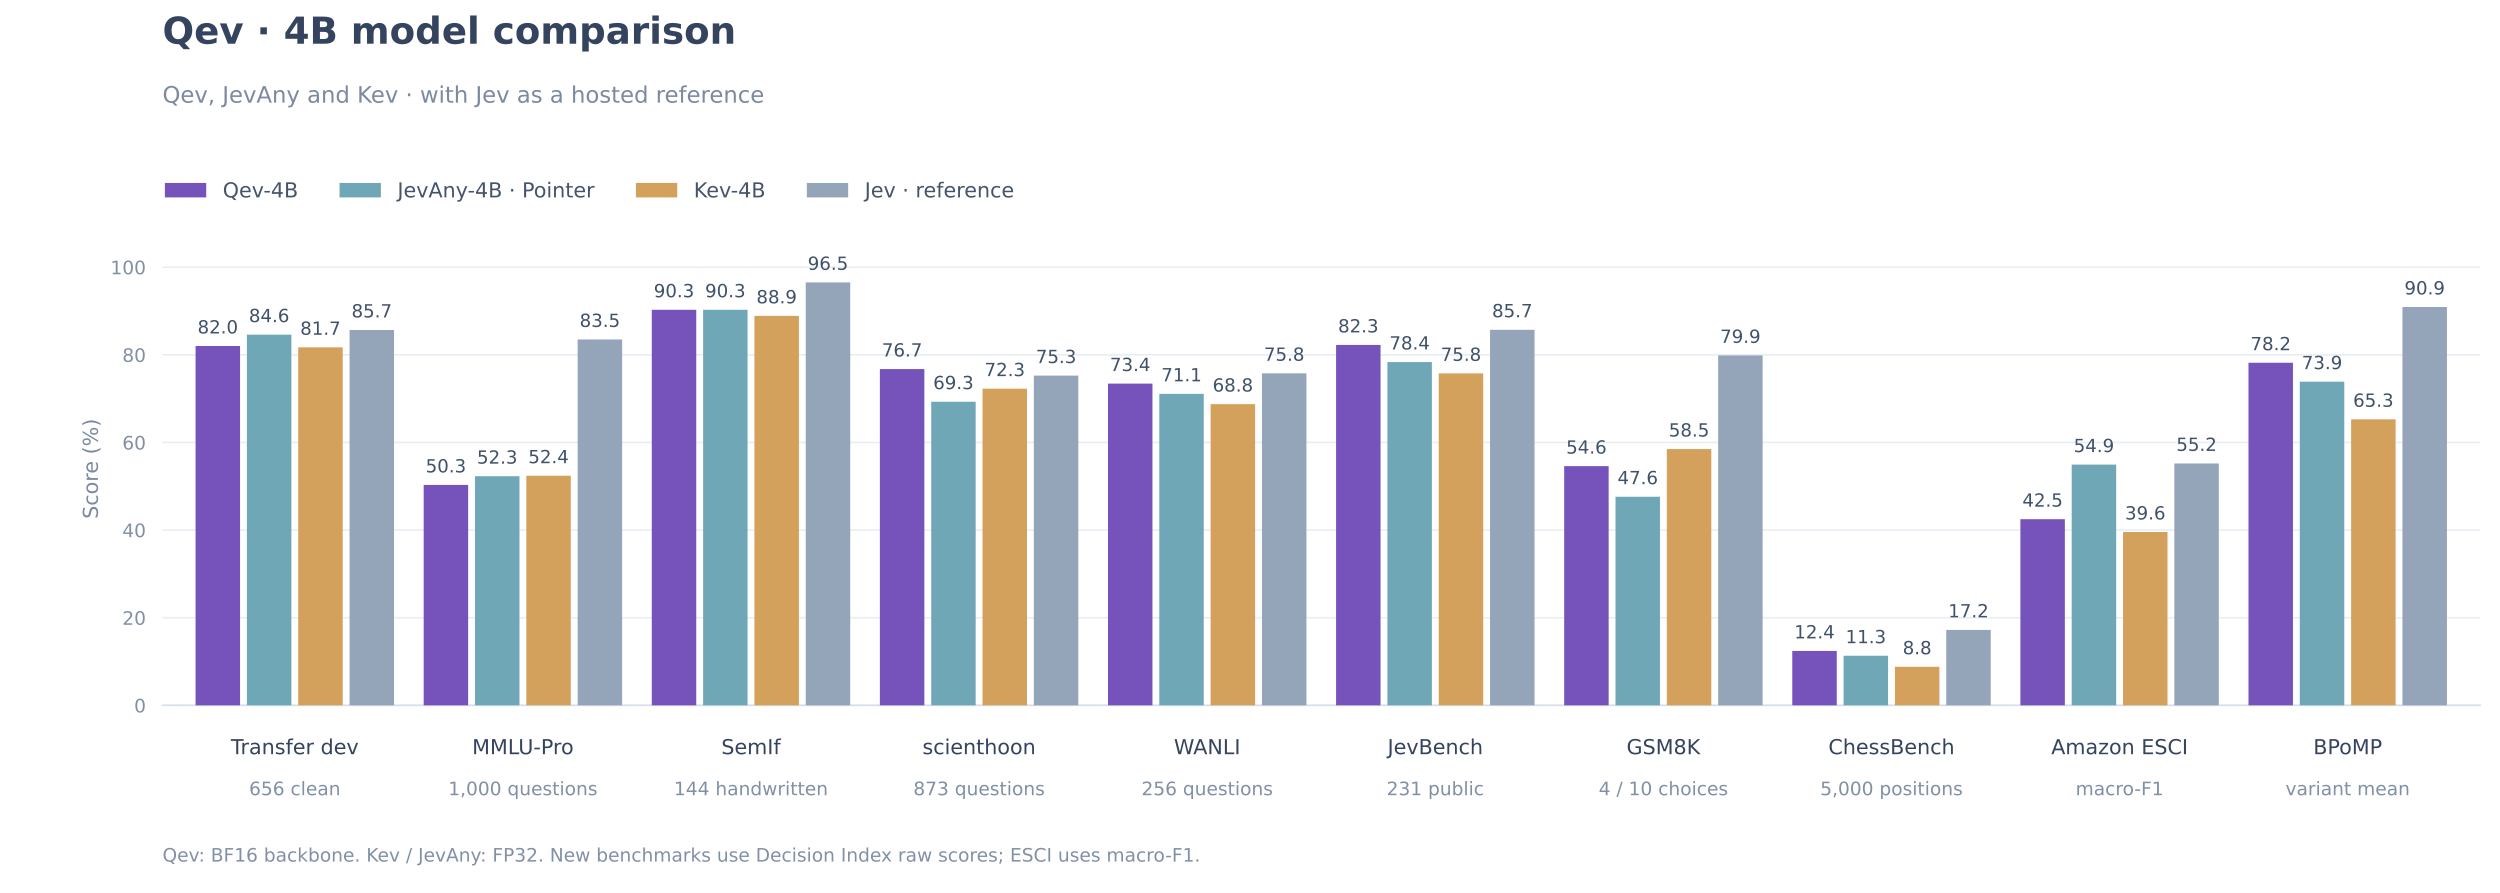
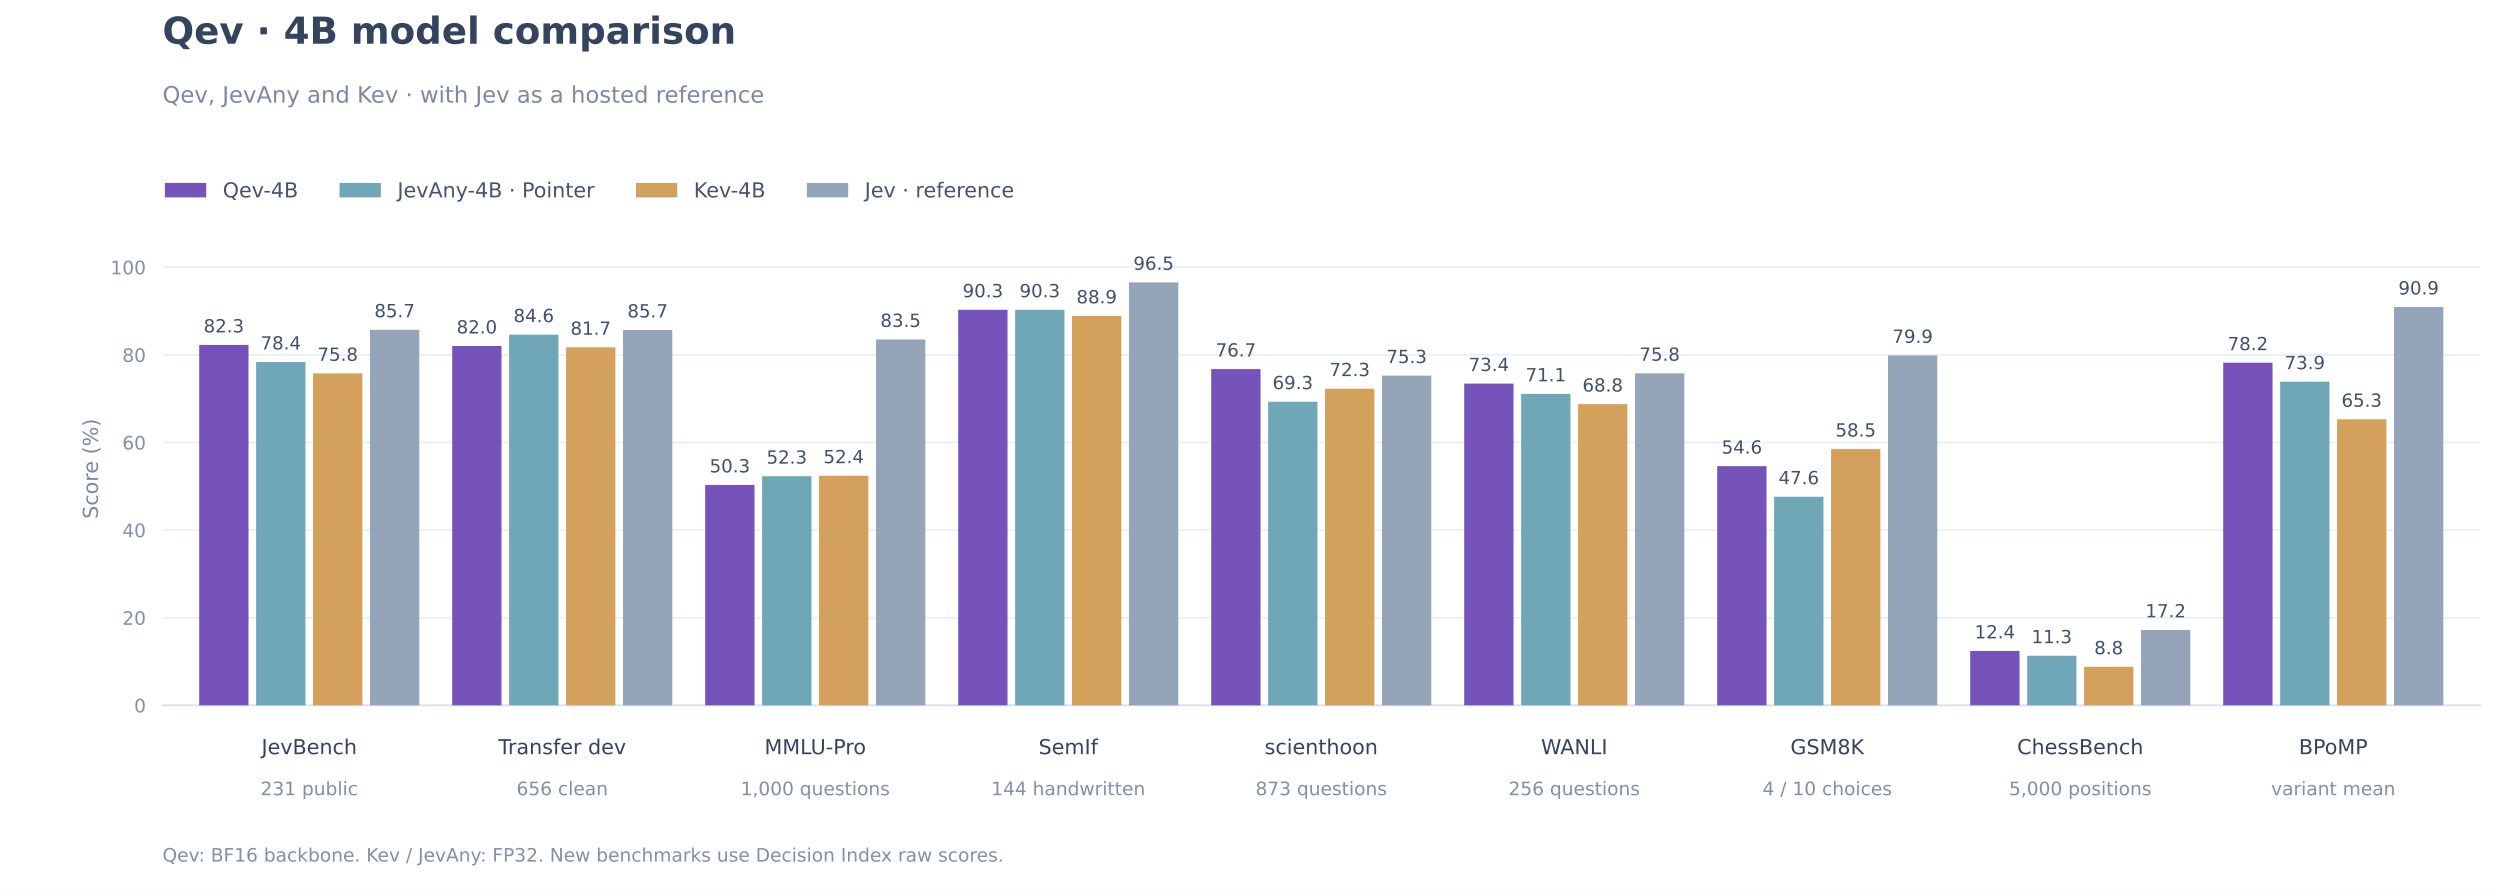
<svg xmlns="http://www.w3.org/2000/svg" width="1209.6pt" height="432pt" viewBox="0 0 1209.6 432" version="1.1">
  <defs>
    <style type="text/css">*{stroke-linejoin: round; stroke-linecap: butt}</style>
  </defs>
  <g id="figure_1">
    <g id="patch_1">
      <path d="M 0 432 L 1209.6 432 L 1209.6 0 L 0 0 z " style="fill: #ffffff" />
    </g>
    <g id="axes_1">
      <g id="patch_2">
        <path d="M 78.624 341.28 L 1199.923 341.28 L 1199.923 112.32 L 78.624 112.32 z " style="fill: #ffffff" />
      </g>
      <g id="matplotlib.axis_1" />
      <g id="matplotlib.axis_2">
        <g id="ytick_1">
          <g id="line2d_1">
-             <path d="M 78.624 341.28 L 1199.923 341.28 " clip-path="url(#p3b8a947b08)" style="fill: none; stroke: #e9edf4; stroke-width: 0.8; stroke-linecap: square" />
+             <path d="M 78.624 341.28 L 1199.923 341.28 " clip-path="url(#p5169a58421)" style="fill: none; stroke: #e9edf4; stroke-width: 0.8; stroke-linecap: square" />
          </g>
          <g id="line2d_2" />
          <g id="text_1">
            <text style="fill: #8190a6; font: 9px 'DejaVu Sans'; text-anchor: end" x="70.624" y="344.699" transform="rotate(-0 70.624 344.6993)">0</text>
          </g>
        </g>
        <g id="ytick_2">
          <g id="line2d_3">
-             <path d="M 78.624 298.88 L 1199.923 298.88 " clip-path="url(#p3b8a947b08)" style="fill: none; stroke: #e9edf4; stroke-width: 0.8; stroke-linecap: square" />
+             <path d="M 78.624 298.88 L 1199.923 298.88 " clip-path="url(#p5169a58421)" style="fill: none; stroke: #e9edf4; stroke-width: 0.8; stroke-linecap: square" />
          </g>
          <g id="line2d_4" />
          <g id="text_2">
            <text style="fill: #8190a6; font: 9px 'DejaVu Sans'; text-anchor: end" x="70.624" y="302.299" transform="rotate(-0 70.624 302.2993)">20</text>
          </g>
        </g>
        <g id="ytick_3">
          <g id="line2d_5">
-             <path d="M 78.624 256.48 L 1199.923 256.48 " clip-path="url(#p3b8a947b08)" style="fill: none; stroke: #e9edf4; stroke-width: 0.8; stroke-linecap: square" />
+             <path d="M 78.624 256.48 L 1199.923 256.48 " clip-path="url(#p5169a58421)" style="fill: none; stroke: #e9edf4; stroke-width: 0.8; stroke-linecap: square" />
          </g>
          <g id="line2d_6" />
          <g id="text_3">
            <text style="fill: #8190a6; font: 9px 'DejaVu Sans'; text-anchor: end" x="70.624" y="259.899" transform="rotate(-0 70.624 259.8993)">40</text>
          </g>
        </g>
        <g id="ytick_4">
          <g id="line2d_7">
-             <path d="M 78.624 214.08 L 1199.923 214.08 " clip-path="url(#p3b8a947b08)" style="fill: none; stroke: #e9edf4; stroke-width: 0.8; stroke-linecap: square" />
+             <path d="M 78.624 214.08 L 1199.923 214.08 " clip-path="url(#p5169a58421)" style="fill: none; stroke: #e9edf4; stroke-width: 0.8; stroke-linecap: square" />
          </g>
          <g id="line2d_8" />
          <g id="text_4">
            <text style="fill: #8190a6; font: 9px 'DejaVu Sans'; text-anchor: end" x="70.624" y="217.499" transform="rotate(-0 70.624 217.4993)">60</text>
          </g>
        </g>
        <g id="ytick_5">
          <g id="line2d_9">
-             <path d="M 78.624 171.68 L 1199.923 171.68 " clip-path="url(#p3b8a947b08)" style="fill: none; stroke: #e9edf4; stroke-width: 0.8; stroke-linecap: square" />
+             <path d="M 78.624 171.68 L 1199.923 171.68 " clip-path="url(#p5169a58421)" style="fill: none; stroke: #e9edf4; stroke-width: 0.8; stroke-linecap: square" />
          </g>
          <g id="line2d_10" />
          <g id="text_5">
            <text style="fill: #8190a6; font: 9px 'DejaVu Sans'; text-anchor: end" x="70.624" y="175.099" transform="rotate(-0 70.624 175.0993)">80</text>
          </g>
        </g>
        <g id="ytick_6">
          <g id="line2d_11">
-             <path d="M 78.624 129.28 L 1199.923 129.28 " clip-path="url(#p3b8a947b08)" style="fill: none; stroke: #e9edf4; stroke-width: 0.8; stroke-linecap: square" />
+             <path d="M 78.624 129.28 L 1199.923 129.28 " clip-path="url(#p5169a58421)" style="fill: none; stroke: #e9edf4; stroke-width: 0.8; stroke-linecap: square" />
          </g>
          <g id="line2d_12" />
          <g id="text_6">
            <text style="fill: #8190a6; font: 9px 'DejaVu Sans'; text-anchor: end" x="70.624" y="132.699" transform="rotate(-0 70.624 132.6993)">100</text>
          </g>
        </g>
        <g id="text_7">
          <text style="fill: #7c89a0; font: 10px 'DejaVu Sans'; text-anchor: middle" x="47.366" y="226.8" transform="rotate(-90 47.36556 226.8)">Score (%)</text>
        </g>
      </g>
      <g id="patch_3">
        <path d="M 78.624 341.28 L 1199.923 341.28 " style="fill: none; stroke: #d7dfea; stroke-width: 0.8; stroke-linejoin: miter; stroke-linecap: square" />
      </g>
      <g id="patch_4">
-         <path d="M 94.627 341.28 L 116.148 341.28 L 116.148 167.414 L 94.627 167.414 z " clip-path="url(#p3b8a947b08)" style="fill: #7652bb" />
+         <path d="M 96.374 341.28 L 120.244 341.28 L 120.244 166.908 L 96.374 166.908 z " clip-path="url(#p5169a58421)" style="fill: #7652bb" />
      </g>
      <g id="text_8">
-         <text style="fill: #40516a; font: 8.8px 'DejaVu Sans'; text-anchor: middle" x="105.387" y="161.344" transform="rotate(-0 105.3873 161.344)">82.0</text>
+         <text style="fill: #40516a; font: 8.8px 'DejaVu Sans'; text-anchor: middle" x="108.309" y="160.838" transform="rotate(-0 108.309 160.8376)">82.3</text>
      </g>
      <g id="patch_5">
-         <path d="M 119.459 341.28 L 140.98 341.28 L 140.98 161.92 L 119.459 161.92 z " clip-path="url(#p3b8a947b08)" style="fill: #70a7b7" />
+         <path d="M 123.917 341.28 L 147.787 341.28 L 147.787 175.167 L 123.917 175.167 z " clip-path="url(#p5169a58421)" style="fill: #70a7b7" />
      </g>
      <g id="text_9">
-         <text style="fill: #40516a; font: 8.8px 'DejaVu Sans'; text-anchor: middle" x="130.219" y="155.85" transform="rotate(-0 130.2192 155.8501)">84.6</text>
+         <text style="fill: #40516a; font: 8.8px 'DejaVu Sans'; text-anchor: middle" x="135.852" y="169.097" transform="rotate(-0 135.8519 169.0973)">78.4</text>
      </g>
      <g id="patch_6">
-         <path d="M 144.291 341.28 L 165.812 341.28 L 165.812 168.06 L 144.291 168.06 z " clip-path="url(#p3b8a947b08)" style="fill: #d3a15b" />
+         <path d="M 151.459 341.28 L 175.33 341.28 L 175.33 180.674 L 151.459 180.674 z " clip-path="url(#p5169a58421)" style="fill: #d3a15b" />
      </g>
      <g id="text_10">
-         <text style="fill: #40516a; font: 8.8px 'DejaVu Sans'; text-anchor: middle" x="155.051" y="161.99" transform="rotate(-0 155.0511 161.9904)">81.7</text>
+         <text style="fill: #40516a; font: 8.8px 'DejaVu Sans'; text-anchor: middle" x="163.395" y="174.604" transform="rotate(-0 163.3947 174.6038)">75.8</text>
      </g>
      <g id="patch_7">
-         <path d="M 169.123 341.28 L 190.644 341.28 L 190.644 159.658 L 169.123 159.658 z " clip-path="url(#p3b8a947b08)" style="fill: #94a5b9" />
+         <path d="M 179.002 341.28 L 202.873 341.28 L 202.873 159.566 L 179.002 159.566 z " clip-path="url(#p5169a58421)" style="fill: #94a5b9" />
      </g>
      <g id="text_11">
-         <text style="fill: #40516a; font: 8.8px 'DejaVu Sans'; text-anchor: middle" x="179.883" y="153.588" transform="rotate(-0 179.8831 153.5879)">85.7</text>
+         <text style="fill: #40516a; font: 8.8px 'DejaVu Sans'; text-anchor: middle" x="190.938" y="153.496" transform="rotate(-0 190.9375 153.4956)">85.7</text>
      </g>
      <g id="patch_8">
-         <path d="M 204.991 341.28 L 226.512 341.28 L 226.512 234.644 L 204.991 234.644 z " clip-path="url(#p3b8a947b08)" style="fill: #7652bb" />
+         <path d="M 218.786 341.28 L 242.657 341.28 L 242.657 167.414 L 218.786 167.414 z " clip-path="url(#p5169a58421)" style="fill: #7652bb" />
      </g>
      <g id="text_12">
-         <text style="fill: #40516a; font: 8.8px 'DejaVu Sans'; text-anchor: middle" x="215.751" y="228.574" transform="rotate(-0 215.7514 228.5739)">50.3</text>
+         <text style="fill: #40516a; font: 8.8px 'DejaVu Sans'; text-anchor: middle" x="230.722" y="161.344" transform="rotate(-0 230.7216 161.344)">82.0</text>
      </g>
      <g id="patch_9">
-         <path d="M 229.823 341.28 L 251.344 341.28 L 251.344 230.404 L 229.823 230.404 z " clip-path="url(#p3b8a947b08)" style="fill: #70a7b7" />
+         <path d="M 246.329 341.28 L 270.2 341.28 L 270.2 161.92 L 246.329 161.92 z " clip-path="url(#p5169a58421)" style="fill: #70a7b7" />
      </g>
      <g id="text_13">
-         <text style="fill: #40516a; font: 8.8px 'DejaVu Sans'; text-anchor: middle" x="240.583" y="224.334" transform="rotate(-0 240.5833 224.3339)">52.3</text>
+         <text style="fill: #40516a; font: 8.8px 'DejaVu Sans'; text-anchor: middle" x="258.264" y="155.85" transform="rotate(-0 258.2645 155.8501)">84.6</text>
      </g>
      <g id="patch_10">
-         <path d="M 254.655 341.28 L 276.176 341.28 L 276.176 230.192 L 254.655 230.192 z " clip-path="url(#p3b8a947b08)" style="fill: #d3a15b" />
+         <path d="M 273.872 341.28 L 297.743 341.28 L 297.743 168.06 L 273.872 168.06 z " clip-path="url(#p5169a58421)" style="fill: #d3a15b" />
      </g>
      <g id="text_14">
-         <text style="fill: #40516a; font: 8.8px 'DejaVu Sans'; text-anchor: middle" x="265.415" y="224.122" transform="rotate(-0 265.4152 224.1219)">52.4</text>
+         <text style="fill: #40516a; font: 8.8px 'DejaVu Sans'; text-anchor: middle" x="285.807" y="161.99" transform="rotate(-0 285.8073 161.9904)">81.7</text>
      </g>
      <g id="patch_11">
-         <path d="M 279.487 341.28 L 301.008 341.28 L 301.008 164.26 L 279.487 164.26 z " clip-path="url(#p3b8a947b08)" style="fill: #94a5b9" />
+         <path d="M 301.415 341.28 L 325.285 341.28 L 325.285 159.658 L 301.415 159.658 z " clip-path="url(#p5169a58421)" style="fill: #94a5b9" />
      </g>
      <g id="text_15">
-         <text style="fill: #40516a; font: 8.8px 'DejaVu Sans'; text-anchor: middle" x="290.247" y="158.19" transform="rotate(-0 290.2472 158.1899)">83.5</text>
+         <text style="fill: #40516a; font: 8.8px 'DejaVu Sans'; text-anchor: middle" x="313.35" y="153.588" transform="rotate(-0 313.3501 153.5879)">85.7</text>
      </g>
      <g id="patch_12">
-         <path d="M 315.355 341.28 L 336.876 341.28 L 336.876 149.891 L 315.355 149.891 z " clip-path="url(#p3b8a947b08)" style="fill: #7652bb" />
+         <path d="M 341.199 341.28 L 365.069 341.28 L 365.069 234.644 L 341.199 234.644 z " clip-path="url(#p5169a58421)" style="fill: #7652bb" />
      </g>
      <g id="text_16">
-         <text style="fill: #40516a; font: 8.8px 'DejaVu Sans'; text-anchor: middle" x="326.115" y="143.821" transform="rotate(-0 326.1155 143.821)">90.3</text>
+         <text style="fill: #40516a; font: 8.8px 'DejaVu Sans'; text-anchor: middle" x="353.134" y="228.574" transform="rotate(-0 353.1342 228.5739)">50.3</text>
      </g>
      <g id="patch_13">
-         <path d="M 340.187 341.28 L 361.708 341.28 L 361.708 149.891 L 340.187 149.891 z " clip-path="url(#p3b8a947b08)" style="fill: #70a7b7" />
+         <path d="M 368.742 341.28 L 392.612 341.28 L 392.612 230.404 L 368.742 230.404 z " clip-path="url(#p5169a58421)" style="fill: #70a7b7" />
      </g>
      <g id="text_17">
-         <text style="fill: #40516a; font: 8.8px 'DejaVu Sans'; text-anchor: middle" x="350.947" y="143.821" transform="rotate(-0 350.9474 143.821)">90.3</text>
+         <text style="fill: #40516a; font: 8.8px 'DejaVu Sans'; text-anchor: middle" x="380.677" y="224.334" transform="rotate(-0 380.677 224.3339)">52.3</text>
      </g>
      <g id="patch_14">
-         <path d="M 365.019 341.28 L 386.54 341.28 L 386.54 152.836 L 365.019 152.836 z " clip-path="url(#p3b8a947b08)" style="fill: #d3a15b" />
+         <path d="M 396.285 341.28 L 420.155 341.28 L 420.155 230.192 L 396.285 230.192 z " clip-path="url(#p5169a58421)" style="fill: #d3a15b" />
      </g>
      <g id="text_18">
-         <text style="fill: #40516a; font: 8.8px 'DejaVu Sans'; text-anchor: middle" x="375.779" y="146.765" transform="rotate(-0 375.7793 146.7654)">88.9</text>
+         <text style="fill: #40516a; font: 8.8px 'DejaVu Sans'; text-anchor: middle" x="408.22" y="224.122" transform="rotate(-0 408.2199 224.1219)">52.4</text>
      </g>
      <g id="patch_15">
-         <path d="M 389.851 341.28 L 411.372 341.28 L 411.372 136.641 L 389.851 136.641 z " clip-path="url(#p3b8a947b08)" style="fill: #94a5b9" />
+         <path d="M 423.827 341.28 L 447.698 341.28 L 447.698 164.26 L 423.827 164.26 z " clip-path="url(#p5169a58421)" style="fill: #94a5b9" />
      </g>
      <g id="text_19">
-         <text style="fill: #40516a; font: 8.8px 'DejaVu Sans'; text-anchor: middle" x="400.611" y="130.571" transform="rotate(-0 400.6112 130.571)">96.5</text>
+         <text style="fill: #40516a; font: 8.8px 'DejaVu Sans'; text-anchor: middle" x="435.763" y="158.19" transform="rotate(-0 435.7627 158.1899)">83.5</text>
      </g>
      <g id="patch_16">
-         <path d="M 425.719 341.28 L 447.24 341.28 L 447.24 178.577 L 425.719 178.577 z " clip-path="url(#p3b8a947b08)" style="fill: #7652bb" />
+         <path d="M 463.612 341.28 L 487.482 341.28 L 487.482 149.891 L 463.612 149.891 z " clip-path="url(#p5169a58421)" style="fill: #7652bb" />
      </g>
      <g id="text_20">
-         <text style="fill: #40516a; font: 8.8px 'DejaVu Sans'; text-anchor: middle" x="436.48" y="172.507" transform="rotate(-0 436.4796 172.5066)">76.7</text>
+         <text style="fill: #40516a; font: 8.8px 'DejaVu Sans'; text-anchor: middle" x="475.547" y="143.821" transform="rotate(-0 475.5468 143.821)">90.3</text>
      </g>
      <g id="patch_17">
-         <path d="M 450.551 341.28 L 472.072 341.28 L 472.072 194.361 L 450.551 194.361 z " clip-path="url(#p3b8a947b08)" style="fill: #70a7b7" />
+         <path d="M 491.154 341.28 L 515.025 341.28 L 515.025 149.891 L 491.154 149.891 z " clip-path="url(#p5169a58421)" style="fill: #70a7b7" />
      </g>
      <g id="text_21">
-         <text style="fill: #40516a; font: 8.8px 'DejaVu Sans'; text-anchor: middle" x="461.311" y="188.291" transform="rotate(-0 461.3115 188.2912)">69.3</text>
+         <text style="fill: #40516a; font: 8.8px 'DejaVu Sans'; text-anchor: middle" x="503.09" y="143.821" transform="rotate(-0 503.0896 143.821)">90.3</text>
      </g>
      <g id="patch_18">
-         <path d="M 475.383 341.28 L 496.904 341.28 L 496.904 188.047 L 475.383 188.047 z " clip-path="url(#p3b8a947b08)" style="fill: #d3a15b" />
+         <path d="M 518.697 341.28 L 542.568 341.28 L 542.568 152.836 L 518.697 152.836 z " clip-path="url(#p5169a58421)" style="fill: #d3a15b" />
      </g>
      <g id="text_22">
-         <text style="fill: #40516a; font: 8.8px 'DejaVu Sans'; text-anchor: middle" x="486.143" y="181.977" transform="rotate(-0 486.1434 181.9773)">72.3</text>
+         <text style="fill: #40516a; font: 8.8px 'DejaVu Sans'; text-anchor: middle" x="530.632" y="146.765" transform="rotate(-0 530.6324 146.7654)">88.9</text>
      </g>
      <g id="patch_19">
-         <path d="M 500.215 341.28 L 521.736 341.28 L 521.736 181.734 L 500.215 181.734 z " clip-path="url(#p3b8a947b08)" style="fill: #94a5b9" />
+         <path d="M 546.24 341.28 L 570.11 341.28 L 570.11 136.641 L 546.24 136.641 z " clip-path="url(#p5169a58421)" style="fill: #94a5b9" />
      </g>
      <g id="text_23">
-         <text style="fill: #40516a; font: 8.8px 'DejaVu Sans'; text-anchor: middle" x="510.975" y="175.663" transform="rotate(-0 510.9753 175.6635)">75.3</text>
+         <text style="fill: #40516a; font: 8.8px 'DejaVu Sans'; text-anchor: middle" x="558.175" y="130.571" transform="rotate(-0 558.1753 130.571)">96.5</text>
      </g>
      <g id="patch_20">
-         <path d="M 536.083 341.28 L 557.604 341.28 L 557.604 185.593 L 536.083 185.593 z " clip-path="url(#p3b8a947b08)" style="fill: #7652bb" />
+         <path d="M 586.024 341.28 L 609.895 341.28 L 609.895 178.577 L 586.024 178.577 z " clip-path="url(#p5169a58421)" style="fill: #7652bb" />
      </g>
      <g id="text_24">
-         <text style="fill: #40516a; font: 8.8px 'DejaVu Sans'; text-anchor: middle" x="546.844" y="179.522" transform="rotate(-0 546.8437 179.5224)">73.4</text>
+         <text style="fill: #40516a; font: 8.8px 'DejaVu Sans'; text-anchor: middle" x="597.959" y="172.507" transform="rotate(-0 597.9594 172.5066)">76.7</text>
      </g>
      <g id="patch_21">
-         <path d="M 560.915 341.28 L 582.436 341.28 L 582.436 190.561 L 560.915 190.561 z " clip-path="url(#p3b8a947b08)" style="fill: #70a7b7" />
+         <path d="M 613.567 341.28 L 637.437 341.28 L 637.437 194.361 L 613.567 194.361 z " clip-path="url(#p5169a58421)" style="fill: #70a7b7" />
      </g>
      <g id="text_25">
-         <text style="fill: #40516a; font: 8.8px 'DejaVu Sans'; text-anchor: middle" x="571.676" y="184.491" transform="rotate(-0 571.6756 184.4911)">71.1</text>
+         <text style="fill: #40516a; font: 8.8px 'DejaVu Sans'; text-anchor: middle" x="625.502" y="188.291" transform="rotate(-0 625.5022 188.2912)">69.3</text>
      </g>
      <g id="patch_22">
-         <path d="M 585.747 341.28 L 607.268 341.28 L 607.268 195.53 L 585.747 195.53 z " clip-path="url(#p3b8a947b08)" style="fill: #d3a15b" />
+         <path d="M 641.11 341.28 L 664.98 341.28 L 664.98 188.047 L 641.11 188.047 z " clip-path="url(#p5169a58421)" style="fill: #d3a15b" />
      </g>
      <g id="text_26">
-         <text style="fill: #40516a; font: 8.8px 'DejaVu Sans'; text-anchor: middle" x="596.508" y="189.46" transform="rotate(-0 596.5075 189.4599)">68.8</text>
+         <text style="fill: #40516a; font: 8.8px 'DejaVu Sans'; text-anchor: middle" x="653.045" y="181.977" transform="rotate(-0 653.045 181.9773)">72.3</text>
      </g>
      <g id="patch_23">
-         <path d="M 610.579 341.28 L 632.1 341.28 L 632.1 180.624 L 610.579 180.624 z " clip-path="url(#p3b8a947b08)" style="fill: #94a5b9" />
+         <path d="M 668.653 341.28 L 692.523 341.28 L 692.523 181.734 L 668.653 181.734 z " clip-path="url(#p5169a58421)" style="fill: #94a5b9" />
      </g>
      <g id="text_27">
-         <text style="fill: #40516a; font: 8.8px 'DejaVu Sans'; text-anchor: middle" x="621.339" y="174.554" transform="rotate(-0 621.3394 174.5536)">75.8</text>
+         <text style="fill: #40516a; font: 8.8px 'DejaVu Sans'; text-anchor: middle" x="680.588" y="175.663" transform="rotate(-0 680.5878 175.6635)">75.3</text>
      </g>
      <g id="patch_24">
-         <path d="M 646.447 341.28 L 667.968 341.28 L 667.968 166.908 L 646.447 166.908 z " clip-path="url(#p3b8a947b08)" style="fill: #7652bb" />
+         <path d="M 708.437 341.28 L 732.307 341.28 L 732.307 185.593 L 708.437 185.593 z " clip-path="url(#p5169a58421)" style="fill: #7652bb" />
      </g>
      <g id="text_28">
-         <text style="fill: #40516a; font: 8.8px 'DejaVu Sans'; text-anchor: middle" x="657.208" y="160.838" transform="rotate(-0 657.2078 160.8376)">82.3</text>
+         <text style="fill: #40516a; font: 8.8px 'DejaVu Sans'; text-anchor: middle" x="720.372" y="179.522" transform="rotate(-0 720.3719 179.5224)">73.4</text>
      </g>
      <g id="patch_25">
-         <path d="M 671.279 341.28 L 692.8 341.28 L 692.8 175.167 L 671.279 175.167 z " clip-path="url(#p3b8a947b08)" style="fill: #70a7b7" />
+         <path d="M 735.98 341.28 L 759.85 341.28 L 759.85 190.561 L 735.98 190.561 z " clip-path="url(#p5169a58421)" style="fill: #70a7b7" />
      </g>
      <g id="text_29">
-         <text style="fill: #40516a; font: 8.8px 'DejaVu Sans'; text-anchor: middle" x="682.04" y="169.097" transform="rotate(-0 682.0397 169.0973)">78.4</text>
+         <text style="fill: #40516a; font: 8.8px 'DejaVu Sans'; text-anchor: middle" x="747.915" y="184.491" transform="rotate(-0 747.9148 184.4911)">71.1</text>
      </g>
      <g id="patch_26">
-         <path d="M 696.111 341.28 L 717.632 341.28 L 717.632 180.674 L 696.111 180.674 z " clip-path="url(#p3b8a947b08)" style="fill: #d3a15b" />
+         <path d="M 763.522 341.28 L 787.393 341.28 L 787.393 195.53 L 763.522 195.53 z " clip-path="url(#p5169a58421)" style="fill: #d3a15b" />
      </g>
      <g id="text_30">
-         <text style="fill: #40516a; font: 8.8px 'DejaVu Sans'; text-anchor: middle" x="706.872" y="174.604" transform="rotate(-0 706.8716 174.6038)">75.8</text>
+         <text style="fill: #40516a; font: 8.8px 'DejaVu Sans'; text-anchor: middle" x="775.458" y="189.46" transform="rotate(-0 775.4576 189.4599)">68.8</text>
      </g>
      <g id="patch_27">
-         <path d="M 720.943 341.28 L 742.464 341.28 L 742.464 159.566 L 720.943 159.566 z " clip-path="url(#p3b8a947b08)" style="fill: #94a5b9" />
+         <path d="M 791.065 341.28 L 814.936 341.28 L 814.936 180.624 L 791.065 180.624 z " clip-path="url(#p5169a58421)" style="fill: #94a5b9" />
      </g>
      <g id="text_31">
-         <text style="fill: #40516a; font: 8.8px 'DejaVu Sans'; text-anchor: middle" x="731.704" y="153.496" transform="rotate(-0 731.7035 153.4956)">85.7</text>
+         <text style="fill: #40516a; font: 8.8px 'DejaVu Sans'; text-anchor: middle" x="803" y="174.554" transform="rotate(-0 803.0004 174.5536)">75.8</text>
      </g>
      <g id="patch_28">
-         <path d="M 756.811 341.28 L 778.332 341.28 L 778.332 225.549 L 756.811 225.549 z " clip-path="url(#p3b8a947b08)" style="fill: #7652bb" />
+         <path d="M 830.849 341.28 L 854.72 341.28 L 854.72 225.549 L 830.849 225.549 z " clip-path="url(#p5169a58421)" style="fill: #7652bb" />
      </g>
      <g id="text_32">
-         <text style="fill: #40516a; font: 8.8px 'DejaVu Sans'; text-anchor: middle" x="767.572" y="219.479" transform="rotate(-0 767.5719 219.4791)">54.6</text>
+         <text style="fill: #40516a; font: 8.8px 'DejaVu Sans'; text-anchor: middle" x="842.785" y="219.479" transform="rotate(-0 842.7845 219.4791)">54.6</text>
      </g>
      <g id="patch_29">
-         <path d="M 781.643 341.28 L 803.164 341.28 L 803.164 240.347 L 781.643 240.347 z " clip-path="url(#p3b8a947b08)" style="fill: #70a7b7" />
+         <path d="M 858.392 341.28 L 882.263 341.28 L 882.263 240.347 L 858.392 240.347 z " clip-path="url(#p5169a58421)" style="fill: #70a7b7" />
      </g>
      <g id="text_33">
-         <text style="fill: #40516a; font: 8.8px 'DejaVu Sans'; text-anchor: middle" x="792.404" y="234.277" transform="rotate(-0 792.4038 234.2767)">47.6</text>
+         <text style="fill: #40516a; font: 8.8px 'DejaVu Sans'; text-anchor: middle" x="870.327" y="234.277" transform="rotate(-0 870.3273 234.2767)">47.6</text>
      </g>
      <g id="patch_30">
-         <path d="M 806.475 341.28 L 827.996 341.28 L 827.996 217.281 L 806.475 217.281 z " clip-path="url(#p3b8a947b08)" style="fill: #d3a15b" />
+         <path d="M 885.935 341.28 L 909.805 341.28 L 909.805 217.281 L 885.935 217.281 z " clip-path="url(#p5169a58421)" style="fill: #d3a15b" />
      </g>
      <g id="text_34">
-         <text style="fill: #40516a; font: 8.8px 'DejaVu Sans'; text-anchor: middle" x="817.236" y="211.211" transform="rotate(-0 817.2357 211.2111)">58.5</text>
+         <text style="fill: #40516a; font: 8.8px 'DejaVu Sans'; text-anchor: middle" x="897.87" y="211.211" transform="rotate(-0 897.8702 211.2111)">58.5</text>
      </g>
      <g id="patch_31">
-         <path d="M 831.307 341.28 L 852.828 341.28 L 852.828 171.956 L 831.307 171.956 z " clip-path="url(#p3b8a947b08)" style="fill: #94a5b9" />
+         <path d="M 913.478 341.28 L 937.348 341.28 L 937.348 171.956 L 913.478 171.956 z " clip-path="url(#p5169a58421)" style="fill: #94a5b9" />
      </g>
      <g id="text_35">
-         <text style="fill: #40516a; font: 8.8px 'DejaVu Sans'; text-anchor: middle" x="842.068" y="165.885" transform="rotate(-0 842.0676 165.8855)">79.9</text>
+         <text style="fill: #40516a; font: 8.8px 'DejaVu Sans'; text-anchor: middle" x="925.413" y="165.885" transform="rotate(-0 925.413 165.8855)">79.9</text>
      </g>
      <g id="patch_32">
-         <path d="M 867.175 341.28 L 888.696 341.28 L 888.696 314.95 L 867.175 314.95 z " clip-path="url(#p3b8a947b08)" style="fill: #7652bb" />
+         <path d="M 953.262 341.28 L 977.132 341.28 L 977.132 314.95 L 953.262 314.95 z " clip-path="url(#p5169a58421)" style="fill: #7652bb" />
      </g>
      <g id="text_36">
-         <text style="fill: #40516a; font: 8.8px 'DejaVu Sans'; text-anchor: middle" x="877.936" y="308.879" transform="rotate(-0 877.936 308.8795)">12.4</text>
+         <text style="fill: #40516a; font: 8.8px 'DejaVu Sans'; text-anchor: middle" x="965.197" y="308.879" transform="rotate(-0 965.1971 308.8795)">12.4</text>
      </g>
      <g id="patch_33">
-         <path d="M 892.007 341.28 L 913.528 341.28 L 913.528 317.282 L 892.007 317.282 z " clip-path="url(#p3b8a947b08)" style="fill: #70a7b7" />
+         <path d="M 980.805 341.28 L 1004.675 341.28 L 1004.675 317.282 L 980.805 317.282 z " clip-path="url(#p5169a58421)" style="fill: #70a7b7" />
      </g>
      <g id="text_37">
-         <text style="fill: #40516a; font: 8.8px 'DejaVu Sans'; text-anchor: middle" x="902.768" y="311.211" transform="rotate(-0 902.7679 311.2115)">11.3</text>
+         <text style="fill: #40516a; font: 8.8px 'DejaVu Sans'; text-anchor: middle" x="992.74" y="311.211" transform="rotate(-0 992.7399 311.2115)">11.3</text>
      </g>
      <g id="patch_34">
-         <path d="M 916.839 341.28 L 938.36 341.28 L 938.36 322.624 L 916.839 322.624 z " clip-path="url(#p3b8a947b08)" style="fill: #d3a15b" />
+         <path d="M 1008.348 341.28 L 1032.218 341.28 L 1032.218 322.624 L 1008.348 322.624 z " clip-path="url(#p5169a58421)" style="fill: #d3a15b" />
      </g>
      <g id="text_38">
-         <text style="fill: #40516a; font: 8.8px 'DejaVu Sans'; text-anchor: middle" x="927.6" y="316.554" transform="rotate(-0 927.5998 316.5539)">8.8</text>
+         <text style="fill: #40516a; font: 8.8px 'DejaVu Sans'; text-anchor: middle" x="1020.283" y="316.554" transform="rotate(-0 1020.283 316.5539)">8.8</text>
      </g>
      <g id="patch_35">
-         <path d="M 941.671 341.28 L 963.192 341.28 L 963.192 304.774 L 941.671 304.774 z " clip-path="url(#p3b8a947b08)" style="fill: #94a5b9" />
+         <path d="M 1035.89 341.28 L 1059.761 341.28 L 1059.761 304.774 L 1035.89 304.774 z " clip-path="url(#p5169a58421)" style="fill: #94a5b9" />
      </g>
      <g id="text_39">
-         <text style="fill: #40516a; font: 8.8px 'DejaVu Sans'; text-anchor: middle" x="952.432" y="298.703" transform="rotate(-0 952.4317 298.7035)">17.2</text>
+         <text style="fill: #40516a; font: 8.8px 'DejaVu Sans'; text-anchor: middle" x="1047.826" y="298.703" transform="rotate(-0 1047.826 298.7035)">17.2</text>
      </g>
      <g id="patch_36">
-         <path d="M 977.54 341.28 L 999.061 341.28 L 999.061 251.201 L 977.54 251.201 z " clip-path="url(#p3b8a947b08)" style="fill: #7652bb" />
+         <path d="M 1075.674 341.28 L 1099.545 341.28 L 1099.545 175.517 L 1075.674 175.517 z " clip-path="url(#p5169a58421)" style="fill: #7652bb" />
      </g>
      <g id="text_40">
-         <text style="fill: #40516a; font: 8.8px 'DejaVu Sans'; text-anchor: middle" x="988.3" y="245.131" transform="rotate(-0 988.3 245.1311)">42.5</text>
+         <text style="fill: #40516a; font: 8.8px 'DejaVu Sans'; text-anchor: middle" x="1087.61" y="169.447" transform="rotate(-0 1087.61 169.4471)">78.2</text>
      </g>
      <g id="patch_37">
-         <path d="M 1002.371 341.28 L 1023.892 341.28 L 1023.892 224.807 L 1002.371 224.807 z " clip-path="url(#p3b8a947b08)" style="fill: #70a7b7" />
+         <path d="M 1103.217 341.28 L 1127.088 341.28 L 1127.088 184.676 L 1103.217 184.676 z " clip-path="url(#p5169a58421)" style="fill: #70a7b7" />
      </g>
      <g id="text_41">
-         <text style="fill: #40516a; font: 8.8px 'DejaVu Sans'; text-anchor: middle" x="1013.132" y="218.737" transform="rotate(-0 1013.132 218.7371)">54.9</text>
+         <text style="fill: #40516a; font: 8.8px 'DejaVu Sans'; text-anchor: middle" x="1115.152" y="178.605" transform="rotate(-0 1115.152 178.6055)">73.9</text>
      </g>
      <g id="patch_38">
-         <path d="M 1027.203 341.28 L 1048.724 341.28 L 1048.724 257.413 L 1027.203 257.413 z " clip-path="url(#p3b8a947b08)" style="fill: #d3a15b" />
+         <path d="M 1130.76 341.28 L 1154.631 341.28 L 1154.631 202.886 L 1130.76 202.886 z " clip-path="url(#p5169a58421)" style="fill: #d3a15b" />
      </g>
      <g id="text_42">
-         <text style="fill: #40516a; font: 8.8px 'DejaVu Sans'; text-anchor: middle" x="1037.964" y="251.343" transform="rotate(-0 1037.964 251.3427)">39.6</text>
+         <text style="fill: #40516a; font: 8.8px 'DejaVu Sans'; text-anchor: middle" x="1142.695" y="196.816" transform="rotate(-0 1142.695 196.8163)">65.3</text>
      </g>
      <g id="patch_39">
-         <path d="M 1052.035 341.28 L 1073.556 341.28 L 1073.556 224.235 L 1052.035 224.235 z " clip-path="url(#p3b8a947b08)" style="fill: #94a5b9" />
+         <path d="M 1158.303 341.28 L 1182.173 341.28 L 1182.173 148.53 L 1158.303 148.53 z " clip-path="url(#p5169a58421)" style="fill: #94a5b9" />
      </g>
      <g id="text_43">
-         <text style="fill: #40516a; font: 8.8px 'DejaVu Sans'; text-anchor: middle" x="1062.796" y="218.165" transform="rotate(-0 1062.796 218.1647)">55.2</text>
-       </g>
-       <g id="patch_40">
-         <path d="M 1087.904 341.28 L 1109.425 341.28 L 1109.425 175.517 L 1087.904 175.517 z " clip-path="url(#p3b8a947b08)" style="fill: #7652bb" />
+         <text style="fill: #40516a; font: 8.8px 'DejaVu Sans'; text-anchor: middle" x="1170.238" y="142.459" transform="rotate(-0 1170.238 142.4595)">90.9</text>
      </g>
      <g id="text_44">
-         <text style="fill: #40516a; font: 8.8px 'DejaVu Sans'; text-anchor: middle" x="1098.664" y="169.447" transform="rotate(-0 1098.664 169.4471)">78.2</text>
-       </g>
-       <g id="patch_41">
-         <path d="M 1112.736 341.28 L 1134.257 341.28 L 1134.257 184.676 L 1112.736 184.676 z " clip-path="url(#p3b8a947b08)" style="fill: #70a7b7" />
+         <text style="fill: #35445e; font: 10px 'DejaVu Sans'; text-anchor: middle" x="149.623" y="364.906" transform="rotate(-0 149.6233 364.9056)">JevBench</text>
      </g>
      <g id="text_45">
-         <text style="fill: #40516a; font: 8.8px 'DejaVu Sans'; text-anchor: middle" x="1123.496" y="178.605" transform="rotate(-0 1123.496 178.6055)">73.9</text>
-       </g>
-       <g id="patch_42">
-         <path d="M 1137.567 341.28 L 1159.088 341.28 L 1159.088 202.886 L 1137.567 202.886 z " clip-path="url(#p3b8a947b08)" style="fill: #d3a15b" />
+         <text style="fill: #8190a6; font: 9px 'DejaVu Sans'; text-anchor: middle" x="149.623" y="384.752" transform="rotate(-0 149.6233 384.7522)">231 public</text>
      </g>
      <g id="text_46">
-         <text style="fill: #40516a; font: 8.8px 'DejaVu Sans'; text-anchor: middle" x="1148.328" y="196.816" transform="rotate(-0 1148.328 196.8163)">65.3</text>
-       </g>
-       <g id="patch_43">
-         <path d="M 1162.399 341.28 L 1183.92 341.28 L 1183.92 148.53 L 1162.399 148.53 z " clip-path="url(#p3b8a947b08)" style="fill: #94a5b9" />
+         <text style="fill: #35445e; font: 10px 'DejaVu Sans'; text-anchor: middle" x="272.036" y="364.906" transform="rotate(-0 272.0359 364.9056)">Transfer dev</text>
      </g>
      <g id="text_47">
-         <text style="fill: #40516a; font: 8.8px 'DejaVu Sans'; text-anchor: middle" x="1173.16" y="142.459" transform="rotate(-0 1173.16 142.4595)">90.9</text>
+         <text style="fill: #8190a6; font: 9px 'DejaVu Sans'; text-anchor: middle" x="272.036" y="384.752" transform="rotate(-0 272.0359 384.7522)">656 clean</text>
      </g>
      <g id="text_48">
-         <text style="fill: #35445e; font: 10px 'DejaVu Sans'; text-anchor: middle" x="142.635" y="364.906" transform="rotate(-0 142.6352 364.9056)">Transfer dev</text>
+         <text style="fill: #35445e; font: 10px 'DejaVu Sans'; text-anchor: middle" x="394.448" y="364.906" transform="rotate(-0 394.4484 364.9056)">MMLU-Pro</text>
      </g>
      <g id="text_49">
-         <text style="fill: #8190a6; font: 9px 'DejaVu Sans'; text-anchor: middle" x="142.635" y="384.752" transform="rotate(-0 142.6352 384.7522)">656 clean</text>
+         <text style="fill: #8190a6; font: 9px 'DejaVu Sans'; text-anchor: middle" x="394.448" y="384.752" transform="rotate(-0 394.4484 384.7522)">1,000 questions</text>
      </g>
      <g id="text_50">
-         <text style="fill: #35445e; font: 10px 'DejaVu Sans'; text-anchor: middle" x="252.999" y="364.906" transform="rotate(-0 252.9993 364.9056)">MMLU-Pro</text>
+         <text style="fill: #35445e; font: 10px 'DejaVu Sans'; text-anchor: middle" x="516.861" y="364.906" transform="rotate(-0 516.861 364.9056)">SemIf</text>
      </g>
      <g id="text_51">
-         <text style="fill: #8190a6; font: 9px 'DejaVu Sans'; text-anchor: middle" x="252.999" y="384.752" transform="rotate(-0 252.9993 384.7522)">1,000 questions</text>
+         <text style="fill: #8190a6; font: 9px 'DejaVu Sans'; text-anchor: middle" x="516.861" y="384.752" transform="rotate(-0 516.861 384.7522)">144 handwritten</text>
      </g>
      <g id="text_52">
-         <text style="fill: #35445e; font: 10px 'DejaVu Sans'; text-anchor: middle" x="363.363" y="364.906" transform="rotate(-0 363.3634 364.9056)">SemIf</text>
+         <text style="fill: #35445e; font: 10px 'DejaVu Sans'; text-anchor: middle" x="639.274" y="364.906" transform="rotate(-0 639.2736 364.9056)">scienthoon</text>
      </g>
      <g id="text_53">
-         <text style="fill: #8190a6; font: 9px 'DejaVu Sans'; text-anchor: middle" x="363.363" y="384.752" transform="rotate(-0 363.3634 384.7522)">144 handwritten</text>
+         <text style="fill: #8190a6; font: 9px 'DejaVu Sans'; text-anchor: middle" x="639.274" y="384.752" transform="rotate(-0 639.2736 384.7522)">873 questions</text>
      </g>
      <g id="text_54">
-         <text style="fill: #35445e; font: 10px 'DejaVu Sans'; text-anchor: middle" x="473.727" y="364.906" transform="rotate(-0 473.7275 364.9056)">scienthoon</text>
+         <text style="fill: #35445e; font: 10px 'DejaVu Sans'; text-anchor: middle" x="761.686" y="364.906" transform="rotate(-0 761.6862 364.9056)">WANLI</text>
      </g>
      <g id="text_55">
-         <text style="fill: #8190a6; font: 9px 'DejaVu Sans'; text-anchor: middle" x="473.727" y="384.752" transform="rotate(-0 473.7275 384.7522)">873 questions</text>
+         <text style="fill: #8190a6; font: 9px 'DejaVu Sans'; text-anchor: middle" x="761.686" y="384.752" transform="rotate(-0 761.6862 384.7522)">256 questions</text>
      </g>
      <g id="text_56">
-         <text style="fill: #35445e; font: 10px 'DejaVu Sans'; text-anchor: middle" x="584.092" y="364.906" transform="rotate(-0 584.0916 364.9056)">WANLI</text>
+         <text style="fill: #35445e; font: 10px 'DejaVu Sans'; text-anchor: middle" x="884.099" y="364.906" transform="rotate(-0 884.0988 364.9056)">GSM8K</text>
      </g>
      <g id="text_57">
-         <text style="fill: #8190a6; font: 9px 'DejaVu Sans'; text-anchor: middle" x="584.092" y="384.752" transform="rotate(-0 584.0916 384.7522)">256 questions</text>
+         <text style="fill: #8190a6; font: 9px 'DejaVu Sans'; text-anchor: middle" x="884.099" y="384.752" transform="rotate(-0 884.0988 384.7522)">4 / 10 choices</text>
      </g>
      <g id="text_58">
-         <text style="fill: #35445e; font: 10px 'DejaVu Sans'; text-anchor: middle" x="694.456" y="364.906" transform="rotate(-0 694.4556 364.9056)">JevBench</text>
+         <text style="fill: #35445e; font: 10px 'DejaVu Sans'; text-anchor: middle" x="1006.511" y="364.906" transform="rotate(-0 1006.511 364.9056)">ChessBench</text>
      </g>
      <g id="text_59">
-         <text style="fill: #8190a6; font: 9px 'DejaVu Sans'; text-anchor: middle" x="694.456" y="384.752" transform="rotate(-0 694.4556 384.7522)">231 public</text>
+         <text style="fill: #8190a6; font: 9px 'DejaVu Sans'; text-anchor: middle" x="1006.511" y="384.752" transform="rotate(-0 1006.511 384.7522)">5,000 positions</text>
      </g>
      <g id="text_60">
-         <text style="fill: #35445e; font: 10px 'DejaVu Sans'; text-anchor: middle" x="804.82" y="364.906" transform="rotate(-0 804.8197 364.9056)">GSM8K</text>
+         <text style="fill: #35445e; font: 10px 'DejaVu Sans'; text-anchor: middle" x="1128.924" y="364.906" transform="rotate(-0 1128.924 364.9056)">BPoMP</text>
      </g>
      <g id="text_61">
-         <text style="fill: #8190a6; font: 9px 'DejaVu Sans'; text-anchor: middle" x="804.82" y="384.752" transform="rotate(-0 804.8197 384.7522)">4 / 10 choices</text>
-       </g>
-       <g id="text_62">
-         <text style="fill: #35445e; font: 10px 'DejaVu Sans'; text-anchor: middle" x="915.184" y="364.906" transform="rotate(-0 915.1838 364.9056)">ChessBench</text>
-       </g>
-       <g id="text_63">
-         <text style="fill: #8190a6; font: 9px 'DejaVu Sans'; text-anchor: middle" x="915.184" y="384.752" transform="rotate(-0 915.1838 384.7522)">5,000 positions</text>
-       </g>
-       <g id="text_64">
-         <text style="fill: #35445e; font: 10px 'DejaVu Sans'; text-anchor: middle" x="1025.548" y="364.906" transform="rotate(-0 1025.548 364.9056)">Amazon ESCI</text>
-       </g>
-       <g id="text_65">
-         <text style="fill: #8190a6; font: 9px 'DejaVu Sans'; text-anchor: middle" x="1025.548" y="384.752" transform="rotate(-0 1025.548 384.7522)">macro-F1</text>
-       </g>
-       <g id="text_66">
-         <text style="fill: #35445e; font: 10px 'DejaVu Sans'; text-anchor: middle" x="1135.912" y="364.906" transform="rotate(-0 1135.912 364.9056)">BPoMP</text>
-       </g>
-       <g id="text_67">
-         <text style="fill: #8190a6; font: 9px 'DejaVu Sans'; text-anchor: middle" x="1135.912" y="384.752" transform="rotate(-0 1135.912 384.7522)">variant mean</text>
+         <text style="fill: #8190a6; font: 9px 'DejaVu Sans'; text-anchor: middle" x="1128.924" y="384.752" transform="rotate(-0 1128.924 384.7522)">variant mean</text>
      </g>
      <g id="legend_1">
-         <g id="patch_44">
+         <g id="patch_40">
          <path d="M 79.775 95.516 L 99.775 95.516 L 99.775 88.516 L 79.775 88.516 z " style="fill: #7652bb" />
        </g>
-         <g id="text_68">
+         <g id="text_62">
          <text style="fill: #46546b; font: 10px 'DejaVu Sans'; text-anchor: start" x="107.775" y="95.516" transform="rotate(-0 107.7749 95.51631)">Qev-4B</text>
        </g>
-         <g id="patch_45">
+         <g id="patch_41">
          <path d="M 164.287 95.516 L 184.287 95.516 L 184.287 88.516 L 164.287 88.516 z " style="fill: #70a7b7" />
        </g>
-         <g id="text_69">
+         <g id="text_63">
          <text style="fill: #46546b; font: 10px 'DejaVu Sans'; text-anchor: start" x="192.287" y="95.516" transform="rotate(-0 192.2874 95.51631)">JevAny-4B · Pointer</text>
        </g>
-         <g id="patch_46">
+         <g id="patch_42">
          <path d="M 307.683 95.516 L 327.683 95.516 L 327.683 88.516 L 307.683 88.516 z " style="fill: #d3a15b" />
        </g>
-         <g id="text_70">
+         <g id="text_64">
          <text style="fill: #46546b; font: 10px 'DejaVu Sans'; text-anchor: start" x="335.683" y="95.516" transform="rotate(-0 335.6827 95.51631)">Kev-4B</text>
        </g>
-         <g id="patch_47">
+         <g id="patch_43">
          <path d="M 390.381 95.516 L 410.381 95.516 L 410.381 88.516 L 390.381 88.516 z " style="fill: #94a5b9" />
        </g>
-         <g id="text_71">
+         <g id="text_65">
          <text style="fill: #46546b; font: 10px 'DejaVu Sans'; text-anchor: start" x="418.381" y="95.516" transform="rotate(-0 418.3812 95.51631)">Jev · reference</text>
        </g>
      </g>
    </g>
-     <g id="text_72">
+     <g id="text_66">
      <text style="fill: #35445e; font: 600 18px 'DejaVu Sans'; text-anchor: start" x="78.624" y="21.168" transform="rotate(-0 78.624 21.168)">Qev · 4B model comparison</text>
    </g>
-     <g id="text_73">
+     <g id="text_67">
      <text style="fill: #7c89a0; font: 11px 'DejaVu Sans'; text-anchor: start" x="78.624" y="49.68" transform="rotate(-0 78.624 49.68)">Qev, JevAny and Kev · with Jev as a hosted reference</text>
    </g>
-     <g id="text_74">
-       <text style="fill: #8190a6; font: 9px 'DejaVu Sans'; text-anchor: start" x="78.624" y="416.88" transform="rotate(-0 78.624 416.88)">Qev: BF16 backbone. Kev / JevAny: FP32. New benchmarks use Decision Index raw scores; ESCI uses macro-F1.</text>
+     <g id="text_68">
+       <text style="fill: #8190a6; font: 9px 'DejaVu Sans'; text-anchor: start" x="78.624" y="416.88" transform="rotate(-0 78.624 416.88)">Qev: BF16 backbone. Kev / JevAny: FP32. New benchmarks use Decision Index raw scores.</text>
    </g>
  </g>
  <defs>
-     <clipPath id="p3b8a947b08">
+     <clipPath id="p5169a58421">
      <rect x="78.624" y="112.32" width="1121.299" height="228.96" />
    </clipPath>
  </defs>
</svg>
